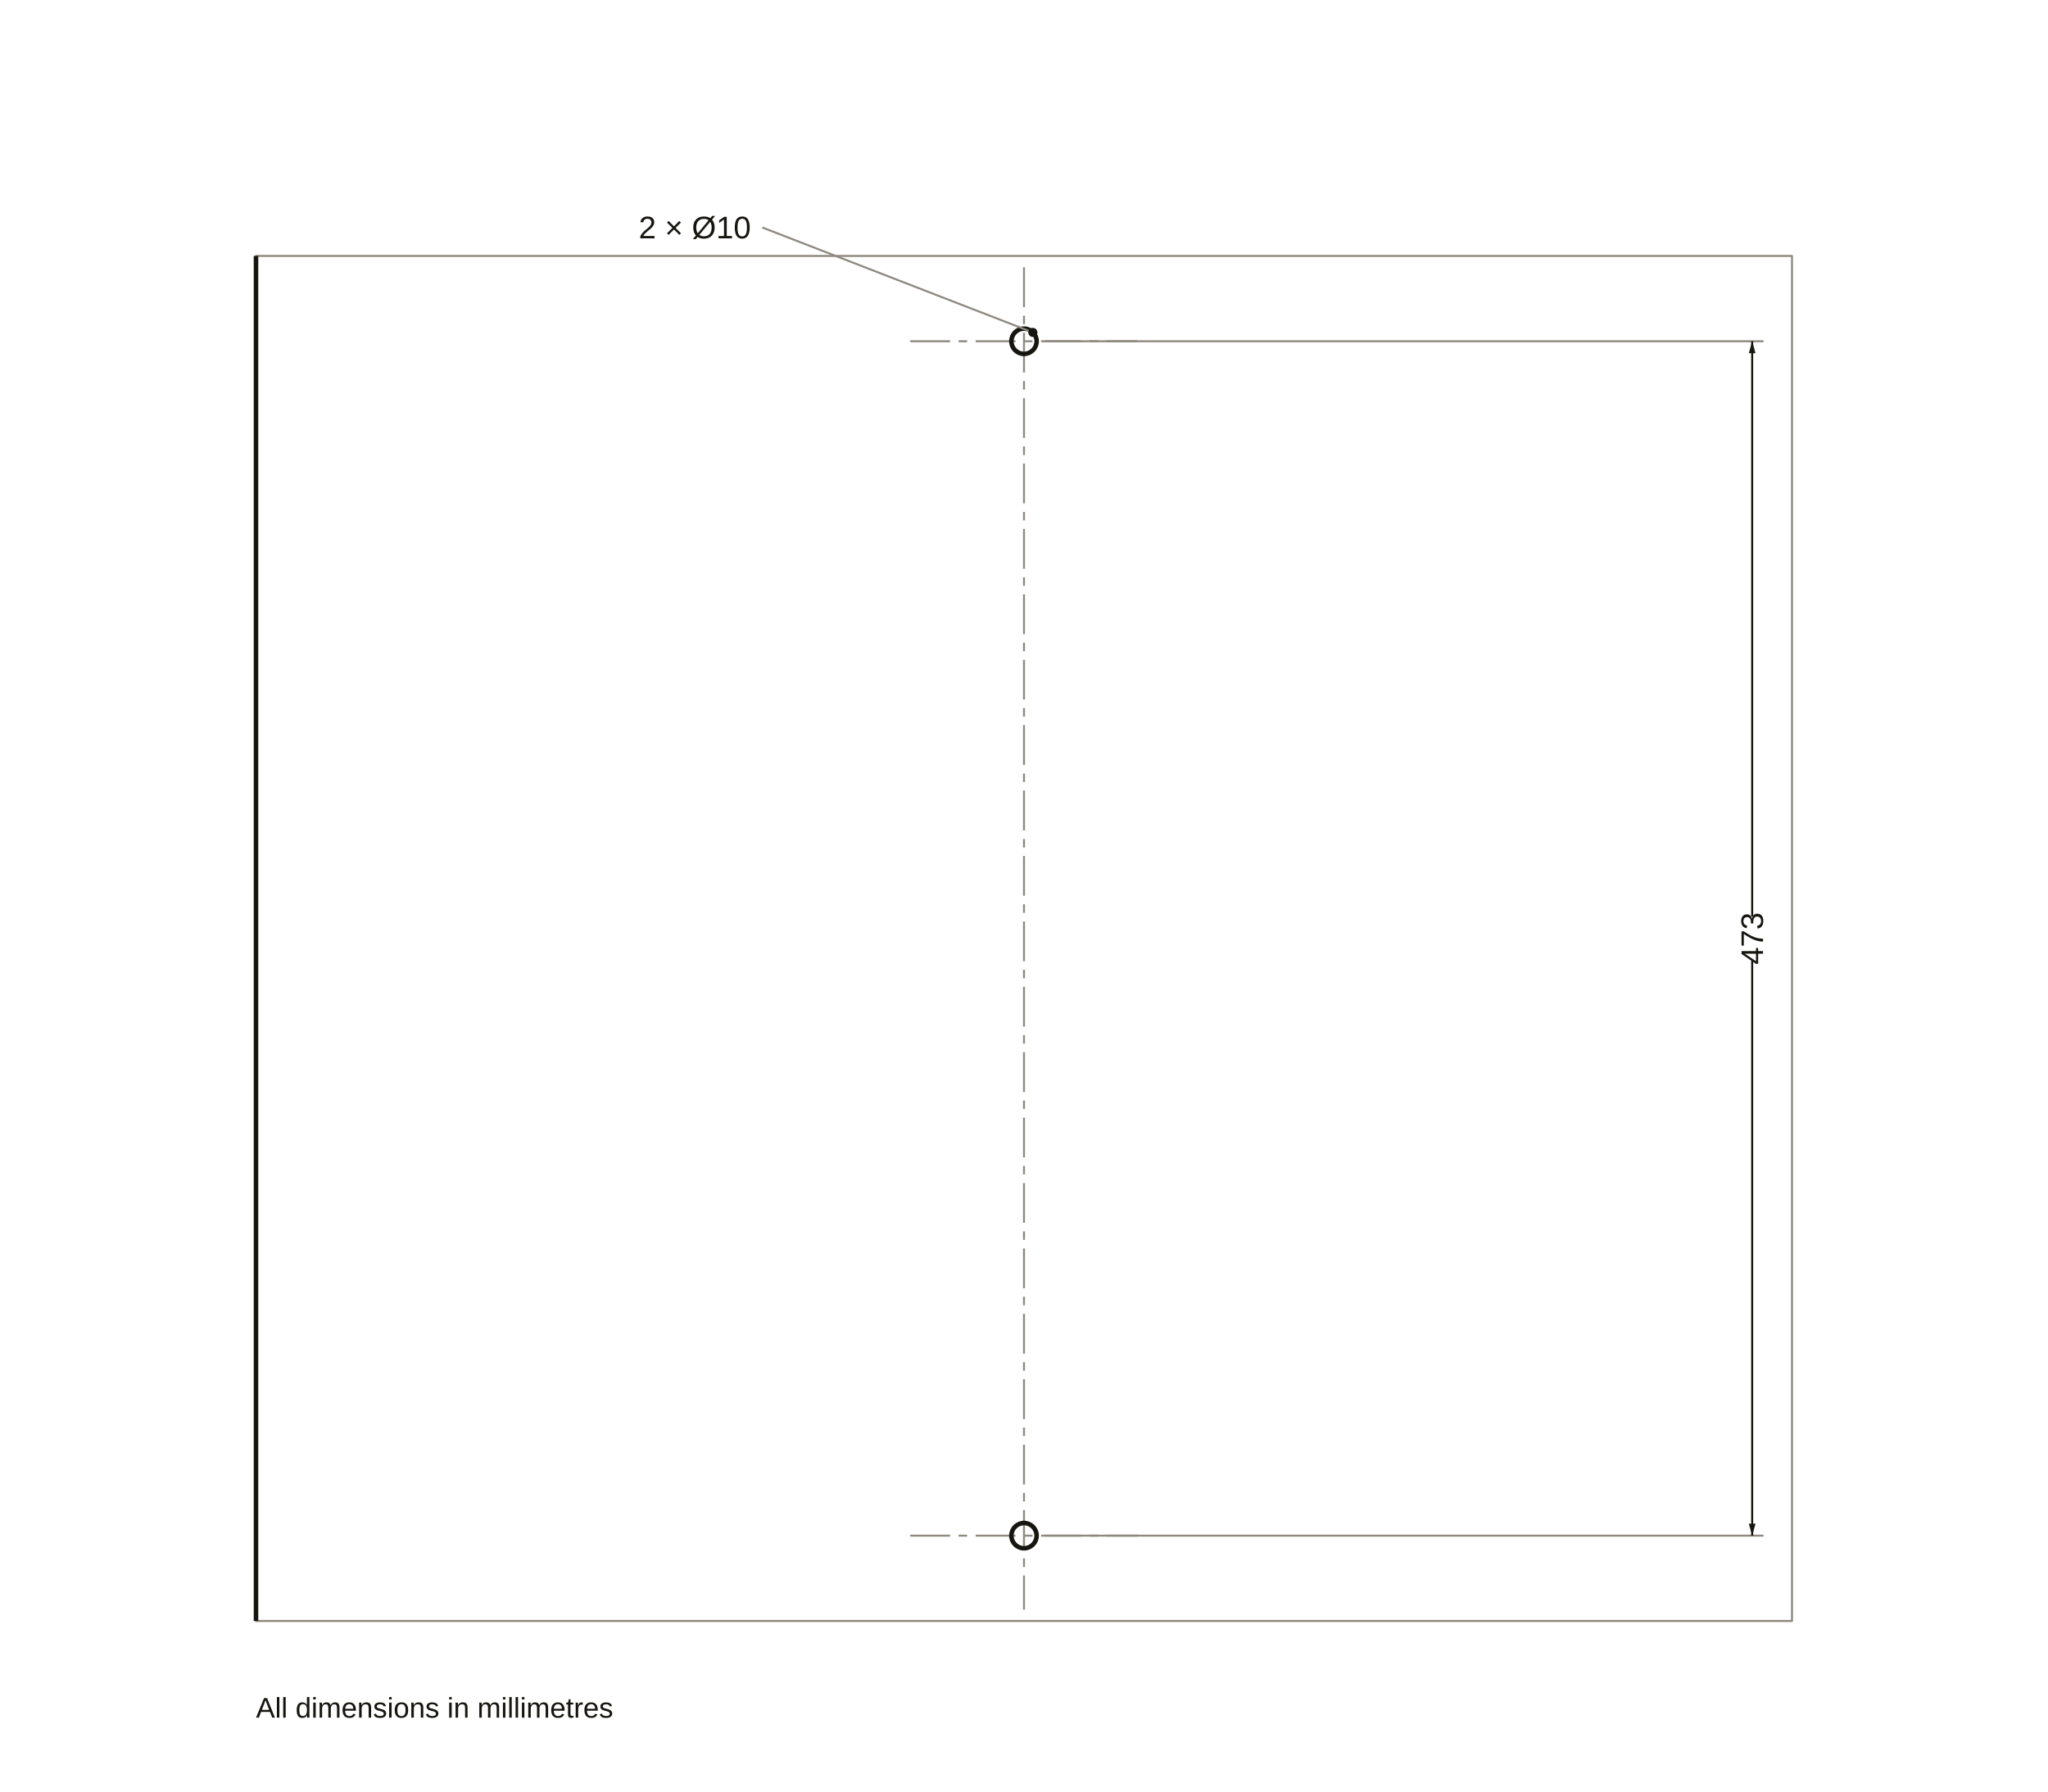
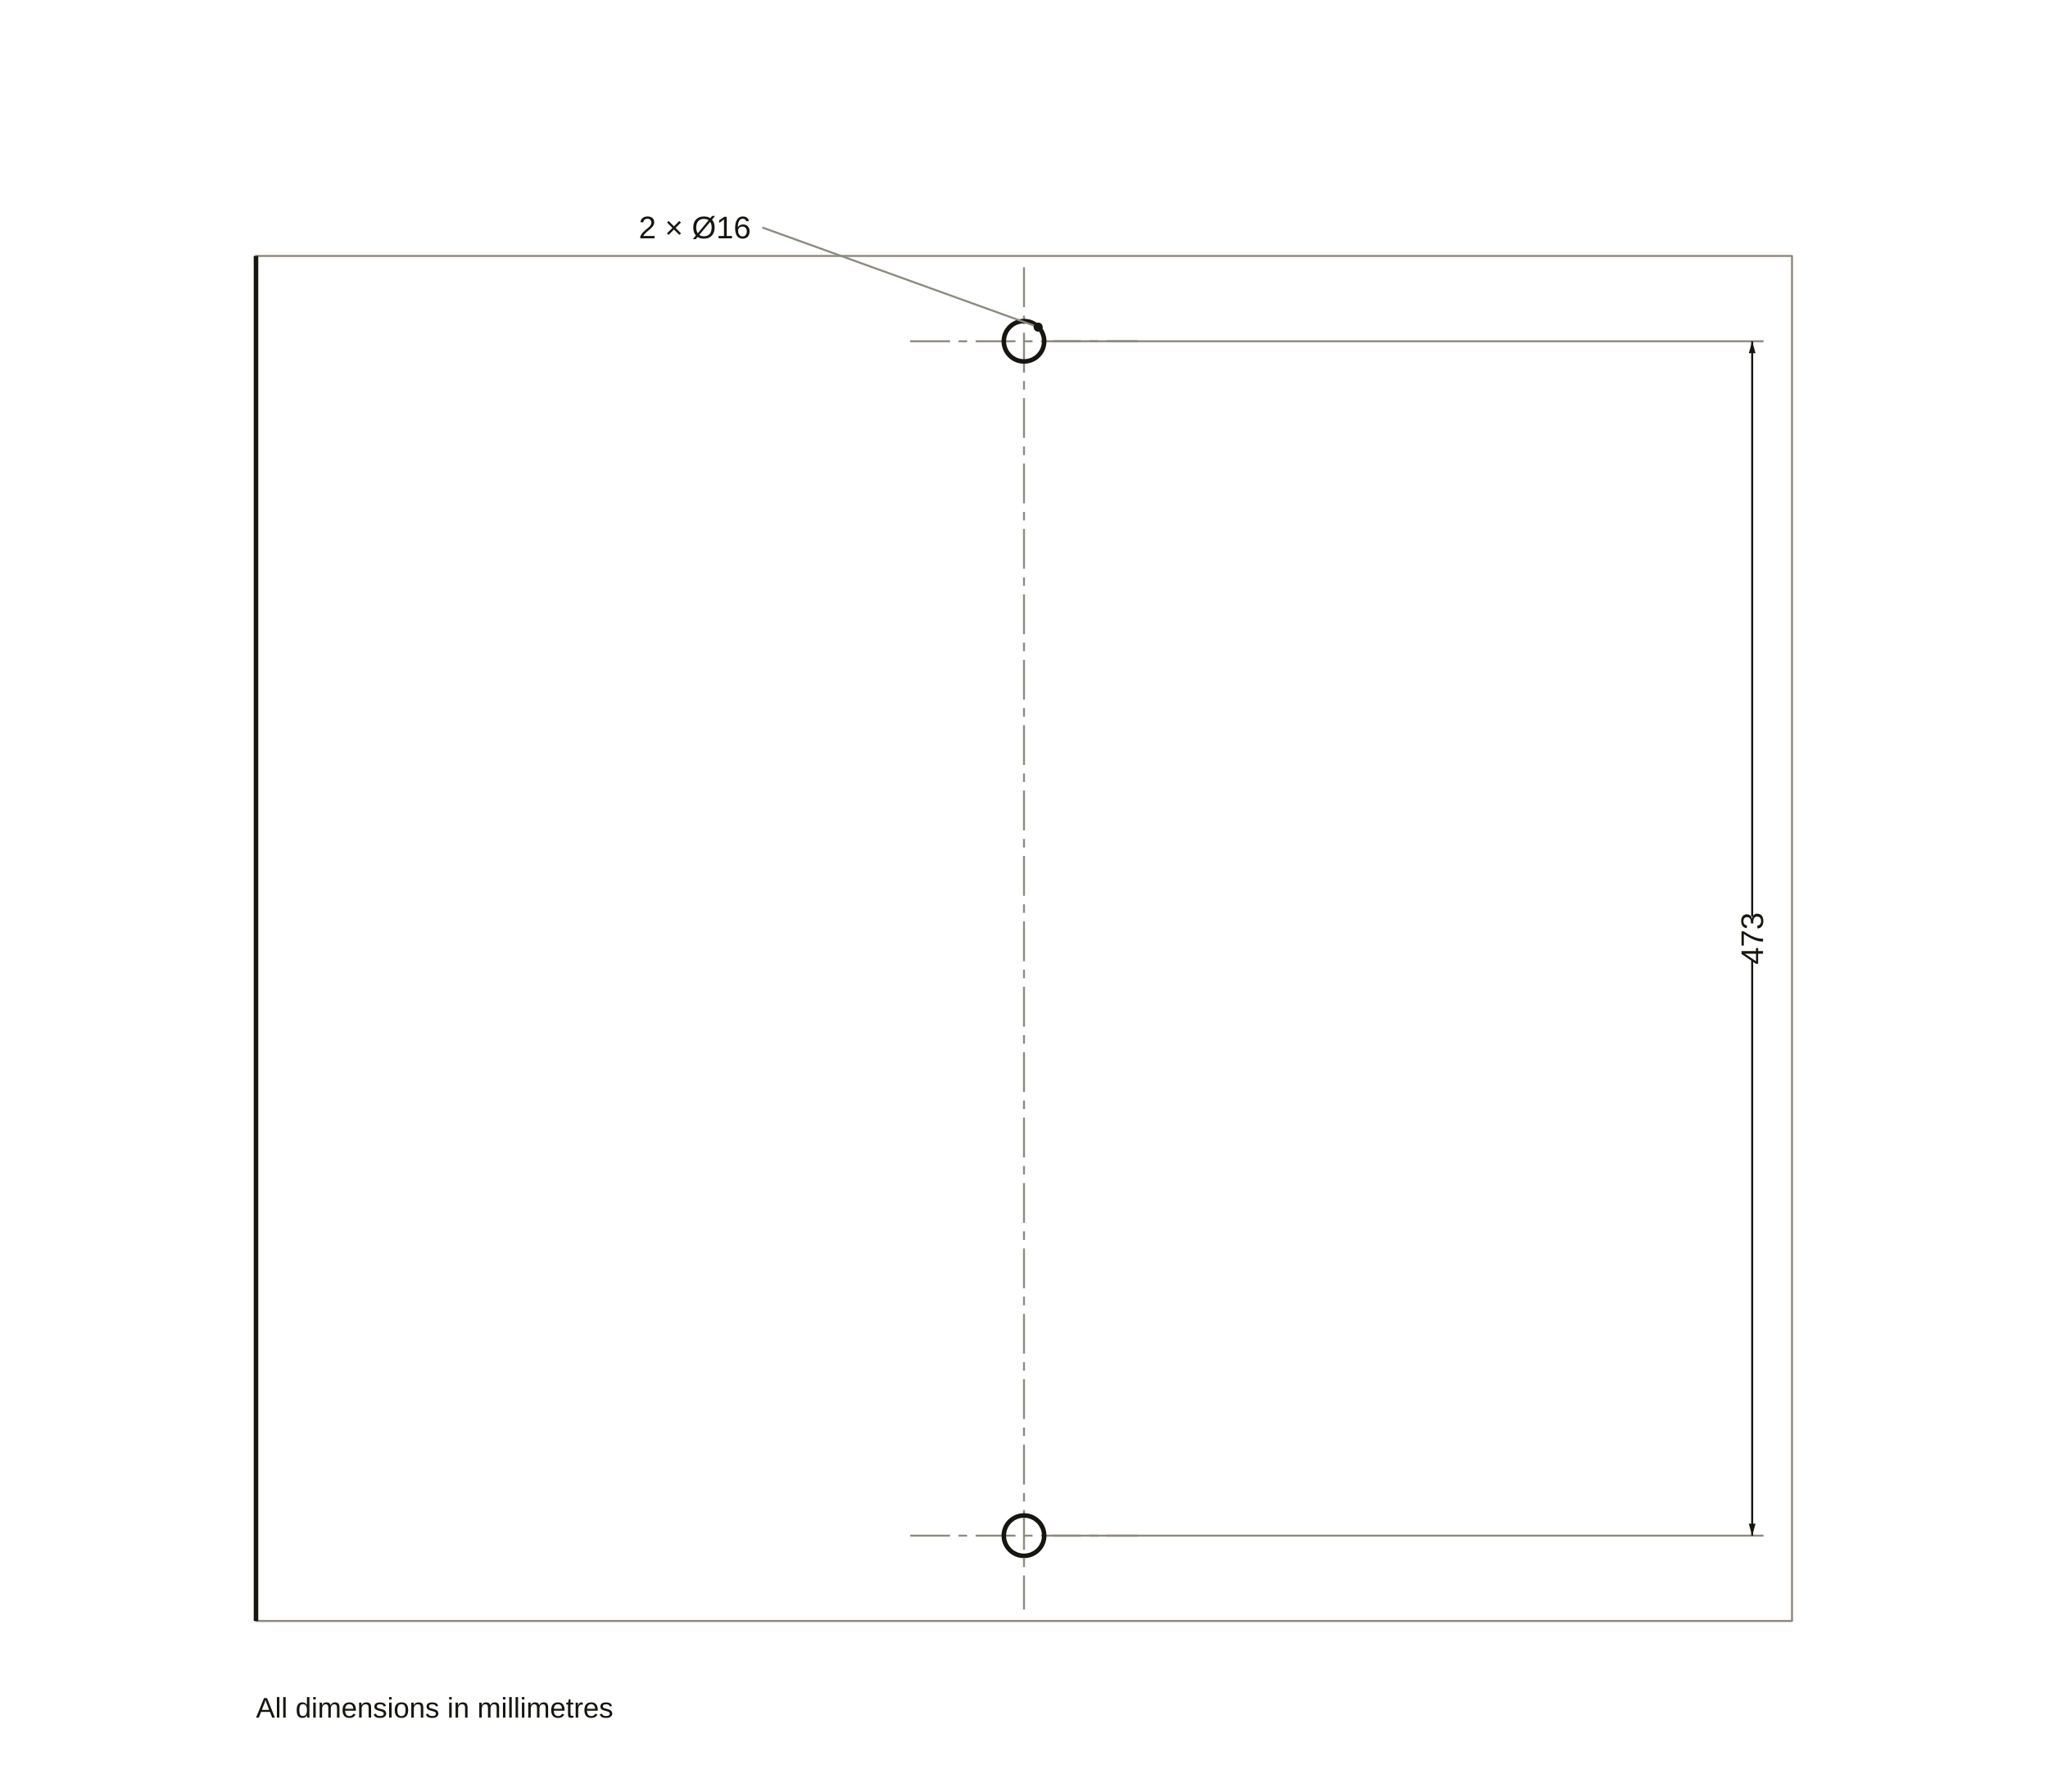
<svg xmlns="http://www.w3.org/2000/svg" viewBox="0 0 720 630" role="img" aria-labelledby="t d">
  <style>
    .ink { stroke: #16150f; }
    text { fill: #16150f; }
    @media (prefers-color-scheme: dark) {
      path, line, circle { stroke: #e9e5da; }
      path[fill]:not([fill="none"]) { fill: #e9e5da; }
      text { fill: #e9e5da; }
    }
  </style>
  <g>
    <path d="M90.00 90.00 L630.00 90.00 L630.00 570.00 L90.00 570.00 Z" fill="none" stroke="#8e8a80" stroke-width="0.7" stroke-linejoin="round" />
    <line x1="90" y1="90" x2="90" y2="570" stroke="#16150f" stroke-width="1.6" />
    <line x1="360.00" y1="94.00" x2="360.00" y2="566.00" stroke="#8e8a80" stroke-width="0.7" stroke-dasharray="14 3 3 3" />
    <line x1="320.00" y1="120.00" x2="400.00" y2="120.00" stroke="#8e8a80" stroke-width="0.7" stroke-dasharray="14 3 3 3" />
    <line x1="320.00" y1="540.00" x2="400.00" y2="540.00" stroke="#8e8a80" stroke-width="0.7" stroke-dasharray="14 3 3 3" />
-     <circle cx="360.00" cy="120.00" r="4.44" fill="none" stroke="#16150f" stroke-width="1.6" />
-     <circle cx="360.00" cy="540.00" r="4.44" fill="none" stroke="#16150f" stroke-width="1.6" />
-     <line x1="367.44" y1="120" x2="620" y2="120" stroke="#8e8a80" stroke-width="0.7" />
-     <line x1="367.44" y1="540" x2="620" y2="540" stroke="#8e8a80" stroke-width="0.7" />
+     <circle cx="360.00" cy="120.00" r="7.10" fill="none" stroke="#16150f" stroke-width="1.6" />
+     <circle cx="360.00" cy="540.00" r="7.10" fill="none" stroke="#16150f" stroke-width="1.6" />
+     <line x1="370.104" y1="120" x2="620" y2="120" stroke="#8e8a80" stroke-width="0.7" />
+     <line x1="370.104" y1="540" x2="620" y2="540" stroke="#8e8a80" stroke-width="0.7" />
    <line x1="616" y1="120" x2="616" y2="322.3" stroke="#16150f" stroke-width="0.7" />
    <line x1="616" y1="337.7" x2="616" y2="540" stroke="#16150f" stroke-width="0.7" />
    <path d="M616.00 120.00 L614.82 124.20 L617.18 124.20 Z" fill="#16150f" />
    <path d="M616.00 540.00 L617.18 535.80 L614.82 535.80 Z" fill="#16150f" />
    <text x="616" y="330" font-size="11" fill="#16150f" text-anchor="middle" dominant-baseline="central" transform="rotate(-90 616 330)" font-family="'Archivo','Helvetica Neue',Arial,sans-serif">473</text>
-     <line x1="363.108" y1="116.892" x2="268" y2="80" stroke="#8e8a80" stroke-width="0.7" />
-     <circle cx="363.108" cy="116.892" r="1.6" fill="#16150f" />
-     <text x="264" y="80" font-size="11" fill="#16150f" text-anchor="end" dominant-baseline="central" font-family="'Archivo','Helvetica Neue',Arial,sans-serif">2 × Ø10</text>
+     <line x1="364.973" y1="115.027" x2="268" y2="80" stroke="#8e8a80" stroke-width="0.7" />
+     <circle cx="364.973" cy="115.027" r="1.6" fill="#16150f" />
+     <text x="264" y="80" font-size="11" fill="#16150f" text-anchor="end" dominant-baseline="central" font-family="'Archivo','Helvetica Neue',Arial,sans-serif">2 × Ø16</text>
    <text x="90" y="604" font-size="10" fill="#8e8a80" font-family="'Archivo','Helvetica Neue',Arial,sans-serif">All dimensions in millimetres</text>
  </g>
</svg>
